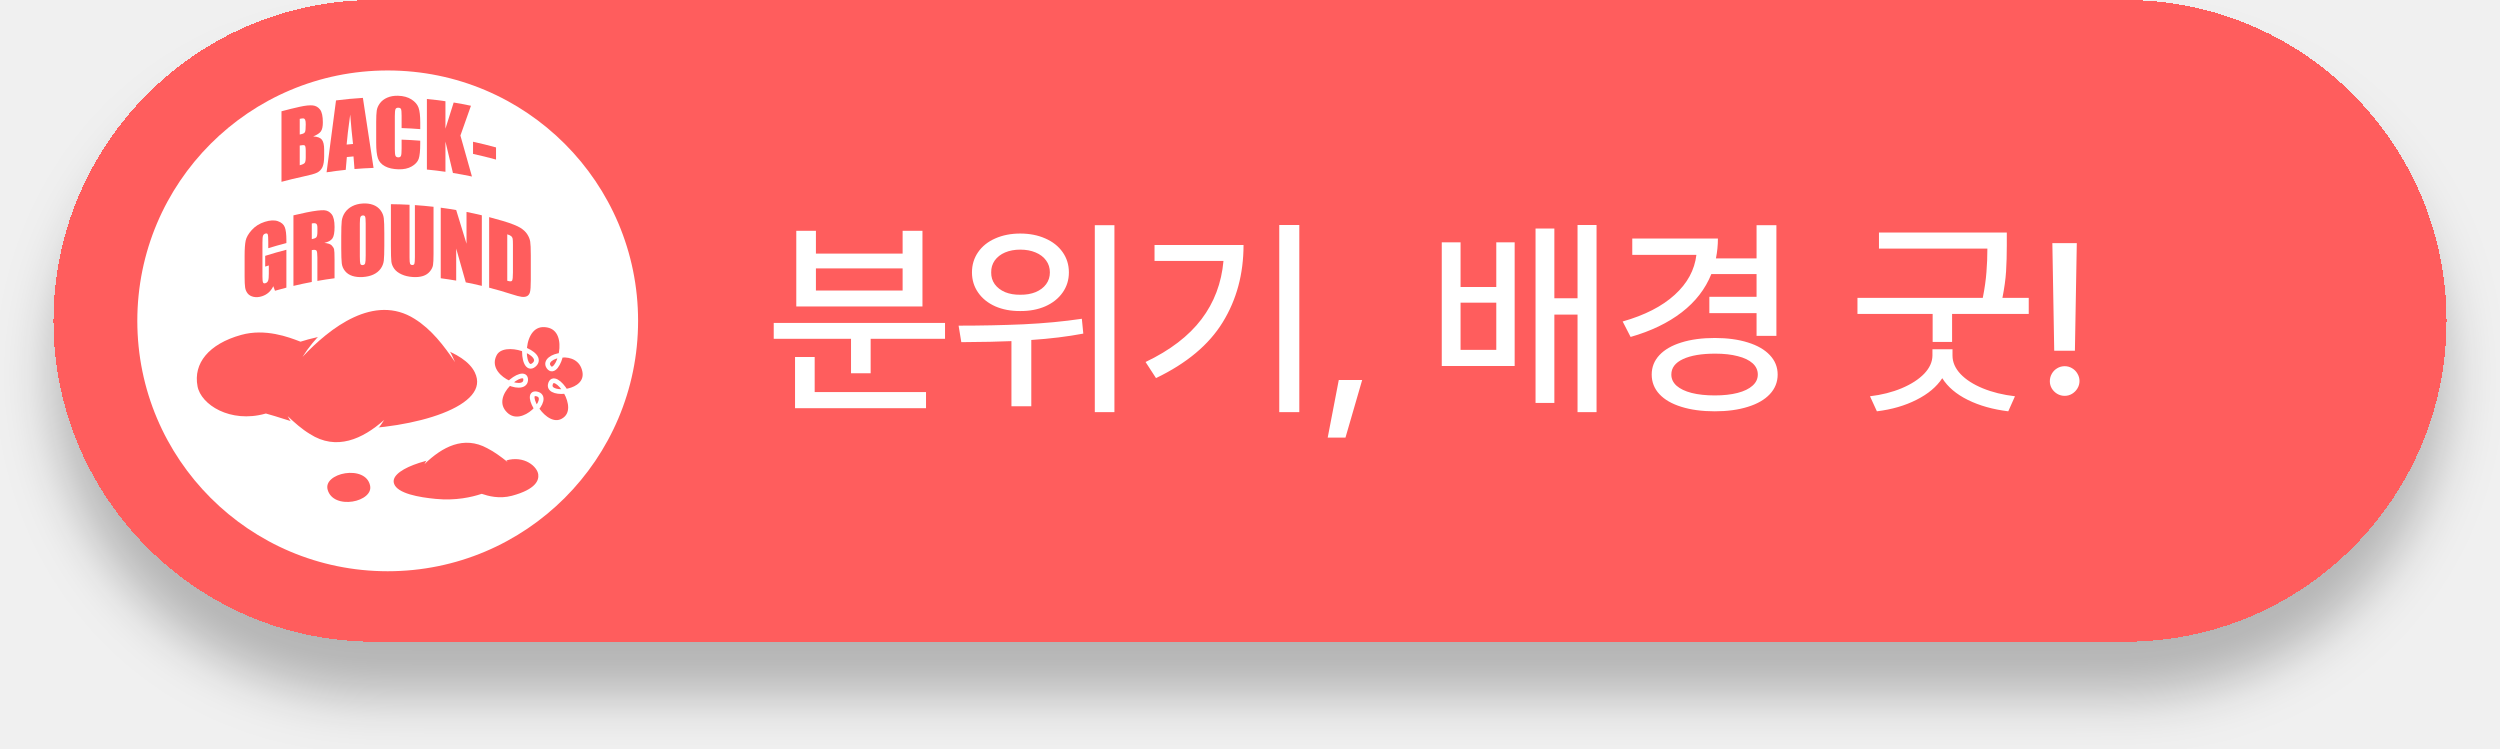
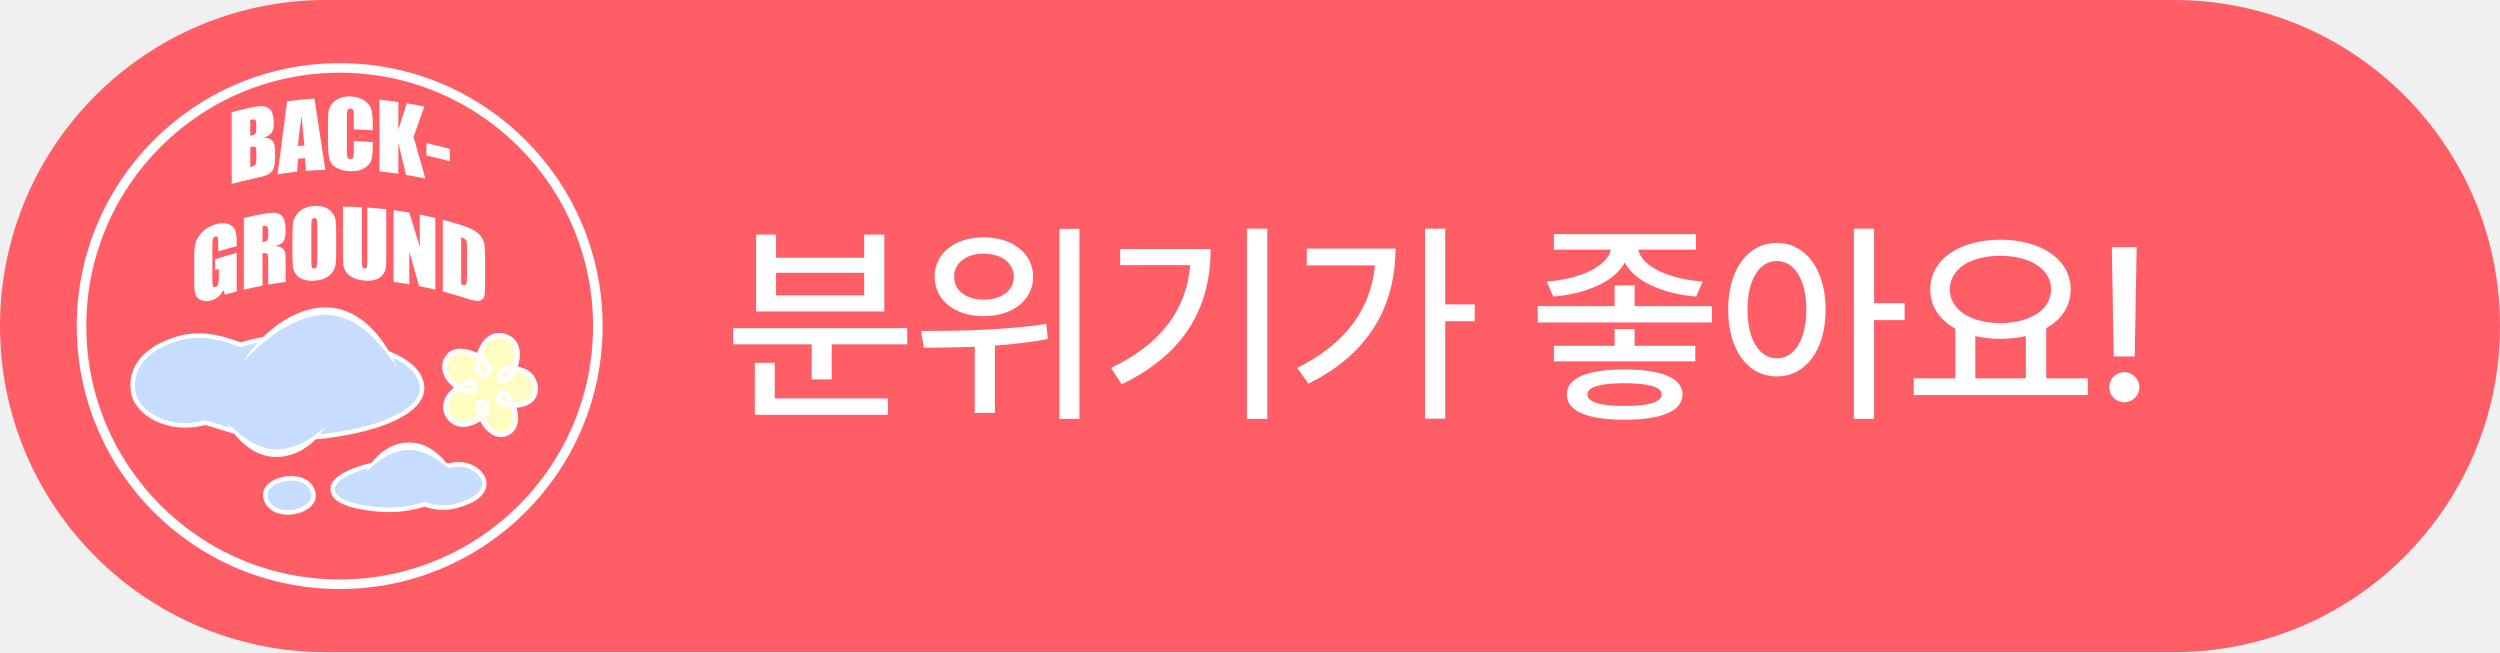
- <svg xmlns="http://www.w3.org/2000/svg" width="187" height="56" viewBox="0 0 187 56" fill="none">
-   <g filter="url(#filter0_d_1640_10074)">
-     <rect x="4" width="179" height="48" rx="24" fill="#FF5D5D" shape-rendering="crispEdges" />
-     <path d="M29 43C39.493 43 48 34.493 48 24C48 13.507 39.493 5 29 5C18.507 5 10 13.507 10 24C10 34.493 18.507 43 29 43Z" fill="white" stroke="#FF5D5D" stroke-width="0.542" stroke-miterlimit="10" />
-     <path d="M21.056 8.324C21.508 8.201 21.962 8.089 22.417 7.988C22.848 7.892 23.177 7.862 23.4 7.886C23.624 7.912 23.804 8.016 23.942 8.198C24.08 8.38 24.149 8.7 24.149 9.156C24.149 9.464 24.1 9.687 24.003 9.825C23.907 9.963 23.714 10.088 23.428 10.206C23.746 10.219 23.963 10.302 24.077 10.449C24.19 10.597 24.247 10.843 24.247 11.187V11.676C24.247 12.034 24.206 12.304 24.124 12.489C24.041 12.673 23.911 12.812 23.732 12.907C23.553 13.002 23.186 13.098 22.634 13.216C22.105 13.33 21.579 13.458 21.055 13.6V8.322L21.056 8.324ZM22.42 8.889V10.063C22.479 10.047 22.525 10.036 22.557 10.029C22.692 10.001 22.777 9.949 22.814 9.875C22.851 9.801 22.869 9.608 22.869 9.294C22.869 9.129 22.854 9.017 22.824 8.957C22.794 8.897 22.754 8.863 22.705 8.857C22.656 8.85 22.561 8.86 22.42 8.889ZM22.42 10.884V12.361C22.613 12.312 22.736 12.255 22.789 12.189C22.843 12.124 22.869 11.985 22.869 11.772V11.28C22.869 11.054 22.845 10.922 22.798 10.884C22.75 10.846 22.624 10.845 22.42 10.884V10.884Z" fill="#FF5D5D" />
-     <path d="M27.144 7.32C27.41 9.062 27.676 10.809 27.941 12.559C27.465 12.576 26.99 12.604 26.516 12.643C26.492 12.329 26.466 12.014 26.442 11.7C26.276 11.715 26.11 11.73 25.944 11.747C25.917 12.066 25.889 12.385 25.861 12.704C25.383 12.754 24.904 12.815 24.428 12.888C24.663 11.093 24.898 9.3 25.134 7.511C25.802 7.425 26.473 7.362 27.144 7.321V7.32ZM26.406 10.768C26.336 10.176 26.265 9.444 26.195 8.57C26.053 9.594 25.964 10.342 25.928 10.814C26.087 10.797 26.247 10.782 26.406 10.769V10.768Z" fill="#FF5D5D" />
-     <path d="M31.433 9.659C30.97 9.621 30.505 9.595 30.04 9.579V8.662C30.04 8.395 30.025 8.228 29.996 8.161C29.966 8.095 29.9 8.059 29.799 8.057C29.684 8.054 29.611 8.092 29.58 8.173C29.549 8.253 29.533 8.426 29.533 8.693V11.145C29.533 11.401 29.549 11.569 29.58 11.648C29.611 11.727 29.68 11.767 29.789 11.77C29.892 11.773 29.96 11.736 29.992 11.659C30.025 11.581 30.04 11.398 30.04 11.108V10.445C30.505 10.46 30.97 10.487 31.433 10.525C31.433 10.594 31.433 10.662 31.433 10.731C31.433 11.277 31.395 11.661 31.317 11.884C31.239 12.106 31.065 12.293 30.797 12.449C30.529 12.605 30.198 12.675 29.806 12.664C29.397 12.652 29.06 12.579 28.795 12.435C28.53 12.292 28.355 12.095 28.268 11.839C28.182 11.583 28.139 11.198 28.139 10.681V9.138C28.139 8.758 28.152 8.473 28.179 8.282C28.205 8.091 28.284 7.906 28.416 7.726C28.547 7.548 28.73 7.406 28.962 7.305C29.195 7.203 29.463 7.156 29.765 7.162C30.176 7.172 30.515 7.268 30.782 7.439C31.05 7.612 31.224 7.82 31.309 8.059C31.392 8.298 31.435 8.666 31.435 9.157C31.435 9.324 31.435 9.491 31.435 9.659H31.433Z" fill="#FF5D5D" />
-     <path d="M35.228 7.91C34.965 8.649 34.702 9.393 34.439 10.138C34.727 11.156 35.015 12.178 35.302 13.204C34.829 13.104 34.355 13.014 33.879 12.937C33.692 12.152 33.506 11.369 33.319 10.588V12.85C32.858 12.783 32.396 12.727 31.932 12.683C31.932 10.924 31.932 9.164 31.932 7.405C32.395 7.451 32.858 7.506 33.319 7.572V9.623C33.525 8.969 33.73 8.318 33.935 7.668C34.366 7.739 34.797 7.82 35.227 7.91H35.228Z" fill="#FF5D5D" />
-     <path d="M37.103 11.027C37.103 11.33 37.103 11.634 37.103 11.936C36.532 11.778 35.959 11.637 35.383 11.512V10.603C35.959 10.728 36.533 10.869 37.103 11.027Z" fill="#FF5D5D" />
-     <path d="M21.421 18.181C20.967 18.298 20.516 18.427 20.066 18.565V18.086C20.066 17.784 20.053 17.598 20.027 17.53C20.002 17.462 19.94 17.444 19.845 17.474C19.761 17.5 19.706 17.55 19.675 17.626C19.645 17.701 19.631 17.873 19.631 18.142V20.675C19.631 20.912 19.645 21.063 19.675 21.128C19.706 21.194 19.765 21.211 19.855 21.183C19.953 21.152 20.019 21.09 20.055 20.993C20.091 20.898 20.107 20.727 20.107 20.481V19.856C20.016 19.884 19.926 19.912 19.836 19.941C19.836 19.674 19.836 19.407 19.836 19.138C20.361 18.971 20.89 18.819 21.421 18.682V21.515C21.137 21.589 20.852 21.666 20.568 21.749C20.527 21.635 20.485 21.521 20.443 21.407C20.351 21.598 20.235 21.754 20.095 21.879C19.955 22.004 19.79 22.096 19.601 22.158C19.375 22.232 19.165 22.247 18.969 22.205C18.773 22.162 18.625 22.077 18.524 21.949C18.423 21.821 18.359 21.672 18.335 21.5C18.309 21.327 18.297 21.06 18.297 20.697V19.129C18.297 18.625 18.324 18.249 18.376 18.001C18.428 17.753 18.579 17.487 18.83 17.208C19.08 16.928 19.405 16.721 19.805 16.593C20.198 16.468 20.528 16.454 20.789 16.546C21.051 16.637 21.222 16.788 21.302 16.994C21.383 17.2 21.421 17.52 21.422 17.952V18.18L21.421 18.181Z" fill="#FF5D5D" />
-     <path d="M21.95 16.107C22.273 16.03 22.596 15.958 22.919 15.891C23.568 15.759 24.01 15.713 24.24 15.725C24.471 15.739 24.66 15.839 24.806 16.023C24.951 16.208 25.025 16.526 25.025 16.977C25.025 17.388 24.974 17.67 24.87 17.826C24.767 17.982 24.564 18.094 24.262 18.17C24.535 18.195 24.719 18.259 24.813 18.358C24.908 18.458 24.966 18.554 24.989 18.645C25.013 18.736 25.024 18.996 25.024 19.422V20.814C24.594 20.871 24.167 20.936 23.74 21.012V19.258C23.74 18.976 23.717 18.804 23.673 18.745C23.628 18.686 23.51 18.673 23.321 18.71V21.09C22.863 21.178 22.405 21.276 21.949 21.385V16.107H21.95ZM23.322 16.715V17.889C23.477 17.858 23.586 17.818 23.648 17.765C23.711 17.712 23.742 17.568 23.742 17.335V17.045C23.742 16.878 23.712 16.773 23.652 16.732C23.592 16.691 23.483 16.684 23.322 16.715Z" fill="#FF5D5D" />
-     <path d="M28.747 18.366C28.747 18.897 28.733 19.272 28.709 19.494C28.683 19.714 28.604 19.916 28.471 20.101C28.337 20.286 28.156 20.43 27.929 20.536C27.701 20.642 27.436 20.703 27.134 20.722C26.847 20.74 26.59 20.713 26.362 20.641C26.134 20.568 25.951 20.448 25.812 20.278C25.673 20.108 25.591 19.916 25.565 19.702C25.539 19.487 25.526 19.108 25.525 18.566C25.525 18.264 25.525 17.963 25.525 17.662C25.525 17.132 25.538 16.755 25.563 16.531C25.589 16.308 25.668 16.097 25.8 15.9C25.934 15.704 26.113 15.546 26.34 15.428C26.567 15.31 26.832 15.239 27.133 15.222C27.42 15.204 27.678 15.238 27.907 15.322C28.135 15.406 28.32 15.54 28.459 15.723C28.598 15.905 28.681 16.105 28.707 16.322C28.733 16.539 28.747 16.92 28.747 17.463V18.366V18.366ZM27.352 16.676C27.352 16.43 27.339 16.274 27.311 16.208C27.284 16.141 27.227 16.11 27.141 16.115C27.068 16.12 27.012 16.151 26.974 16.209C26.935 16.267 26.916 16.431 26.916 16.703V19.168C26.916 19.474 26.929 19.662 26.954 19.732C26.98 19.802 27.039 19.834 27.131 19.827C27.226 19.822 27.287 19.777 27.314 19.693C27.34 19.608 27.354 19.411 27.354 19.101V16.675L27.352 16.676Z" fill="#FF5D5D" />
-     <path d="M32.428 15.469V18.997C32.428 19.396 32.415 19.675 32.388 19.834C32.361 19.994 32.284 20.15 32.153 20.307C32.023 20.464 31.853 20.577 31.639 20.646C31.427 20.715 31.176 20.739 30.887 20.721C30.568 20.701 30.284 20.637 30.039 20.523C29.794 20.411 29.611 20.271 29.489 20.102C29.368 19.932 29.296 19.755 29.274 19.569C29.251 19.383 29.24 18.992 29.24 18.397C29.24 17.355 29.24 16.315 29.24 15.273C29.705 15.277 30.171 15.291 30.634 15.317C30.634 16.636 30.634 17.955 30.634 19.275C30.634 19.505 30.647 19.653 30.672 19.719C30.698 19.784 30.749 19.819 30.826 19.823C30.914 19.829 30.971 19.797 30.996 19.728C31.022 19.659 31.034 19.493 31.034 19.23V15.341C31.498 15.372 31.962 15.415 32.425 15.467L32.428 15.469Z" fill="#FF5D5D" />
-     <path d="M36.041 16.105V21.383C35.642 21.287 35.241 21.2 34.84 21.121C34.601 20.274 34.362 19.431 34.123 18.59V20.989C33.738 20.923 33.353 20.864 32.967 20.813V15.535C33.353 15.586 33.739 15.644 34.123 15.711C34.381 16.548 34.638 17.387 34.895 18.23V15.853C35.278 15.929 35.661 16.012 36.041 16.104V16.105Z" fill="#FF5D5D" />
-     <path d="M36.588 16.241C36.927 16.329 37.266 16.422 37.603 16.523C38.256 16.716 38.692 16.898 38.92 17.037C39.147 17.177 39.32 17.339 39.438 17.522C39.556 17.704 39.629 17.887 39.659 18.068C39.688 18.25 39.704 18.591 39.704 19.091V20.939C39.704 21.413 39.682 21.721 39.639 21.865C39.596 22.008 39.521 22.105 39.413 22.156C39.305 22.208 39.173 22.222 39.014 22.202C38.856 22.182 38.615 22.117 38.295 22.014C37.73 21.831 37.161 21.667 36.588 21.519V16.241V16.241ZM37.943 17.529C37.943 18.686 37.943 19.843 37.943 21C38.138 21.06 38.257 21.059 38.301 20.995C38.346 20.93 38.368 20.721 38.368 20.369V18.319C38.368 18.079 38.361 17.924 38.346 17.851C38.33 17.779 38.297 17.719 38.244 17.67C38.19 17.621 38.09 17.573 37.943 17.527V17.529Z" fill="#FF5D5D" />
-     <path d="M32.575 37.485C34.107 37.635 35.322 37.346 36.032 37.115C36.437 37.248 37.323 37.518 38.34 37.245C40.179 36.752 40.493 36.017 40.429 35.471C40.347 34.77 39.264 33.855 37.801 34.283C36.938 34.098 36.259 33.784 34.717 33.862C32.156 33.991 28.818 34.943 29.33 36.269C29.648 37.094 31.343 37.364 32.576 37.485H32.575Z" fill="#FF5D5D" stroke="white" stroke-width="0.336" stroke-miterlimit="10" />
-     <path d="M31.752 34.713C31.752 34.713 34.5 30.594 37.96 34.551Z" fill="#FF5D5D" />
-     <path d="M31.752 34.713C32.652 32.846 34.86 31.85 36.677 33.154C37.212 33.527 37.639 34.011 37.96 34.551C37.466 34.163 36.977 33.795 36.451 33.529C34.686 32.565 33.081 33.43 31.752 34.713V34.713Z" fill="white" />
-     <path d="M29.047 24.938C26.047 24.48 23.786 24.967 22.483 25.38C21.663 25.065 19.863 24.369 17.992 24.89C15.518 25.579 14.26 27.091 14.611 28.931C14.893 30.415 17.191 31.856 19.889 31.105C21.609 31.572 23.012 32.291 25.965 32.274C30.869 32.247 37.036 30.584 35.664 27.776C34.809 26.028 31.462 25.306 29.048 24.939L29.047 24.938Z" fill="#FF5D5D" stroke="white" stroke-width="0.336" stroke-miterlimit="10" />
-     <path d="M22.627 26.695C22.627 26.695 29.071 17.899 34.039 27.09Z" fill="#FF5D5D" />
-     <path d="M22.627 26.696C24.387 23.909 28.085 21.231 31.284 23.442C32.563 24.332 33.447 25.702 34.039 27.091C33.191 25.842 32.283 24.645 31.017 23.853C27.999 21.942 24.689 24.503 22.627 26.696V26.696Z" fill="white" />
-     <path d="M28.739 31.407C28.739 31.407 25.242 35.981 21.521 31.132Z" fill="#FF5D5D" />
-     <path d="M28.739 31.407C27.51 33.464 24.936 34.438 22.927 32.82C22.335 32.356 21.867 31.771 21.521 31.132C22.051 31.63 22.584 32.104 23.176 32.46C25.157 33.738 27.125 32.846 28.739 31.407V31.407Z" fill="white" />
-     <path d="M27.847 36.286C27.463 34.468 23.93 35.172 24.346 36.674C24.832 38.426 28.154 37.738 27.847 36.286Z" fill="#FF5D5D" stroke="white" stroke-width="0.336" stroke-miterlimit="10" />
-     <path d="M40.954 24.318C42.928 24.688 41.697 28.39 41.041 27.448C40.45 26.6 43.344 25.847 43.734 27.756C44.078 29.439 40.994 29.671 41.16 28.782C41.397 27.519 43.725 30.572 42.107 31.473C40.717 32.246 39.111 29.27 40.127 29.461C41.351 29.691 39.118 32.253 37.814 30.986C36.298 29.514 39.398 27.295 39.319 28.437C39.245 29.494 36.096 28.218 36.992 26.491C37.661 25.199 40.929 26.455 39.941 27.291C38.954 28.128 38.74 23.903 40.954 24.318Z" fill="#FF5D5D" stroke="white" stroke-width="0.353" stroke-miterlimit="10" />
-     <path d="M70.688 25.344H65.125V27.922H63.656V25.344H57.875V24.156H70.688V25.344ZM59.469 26.703H60.938V29.328H69.266V30.531H59.469V26.703ZM59.562 17.266H61.031V18.969H67.516V17.266H69V22.922H59.562V17.266ZM67.516 21.734V20.078H61.031V21.734H67.516ZM76.312 17.469C77.01 17.469 77.635 17.591 78.188 17.836C78.74 18.076 79.172 18.417 79.484 18.859C79.797 19.302 79.953 19.807 79.953 20.375C79.953 20.938 79.797 21.44 79.484 21.883C79.172 22.326 78.74 22.669 78.188 22.914C77.635 23.154 77.01 23.271 76.312 23.266C75.62 23.271 74.997 23.154 74.445 22.914C73.898 22.669 73.471 22.326 73.164 21.883C72.857 21.44 72.703 20.938 72.703 20.375C72.703 19.807 72.857 19.302 73.164 18.859C73.471 18.417 73.898 18.076 74.445 17.836C74.997 17.591 75.62 17.469 76.312 17.469ZM71.703 24.359C73.385 24.359 75 24.326 76.547 24.258C78.099 24.185 79.557 24.047 80.922 23.844L81.031 24.953C79.849 25.177 78.552 25.336 77.141 25.43V30.391H75.656V25.516C74.771 25.557 73.521 25.583 71.906 25.594L71.703 24.359ZM74.141 20.375C74.135 20.708 74.224 21.003 74.406 21.258C74.594 21.513 74.852 21.711 75.18 21.852C75.513 21.987 75.891 22.052 76.312 22.047C76.745 22.052 77.128 21.987 77.461 21.852C77.799 21.711 78.062 21.513 78.25 21.258C78.438 21.003 78.531 20.708 78.531 20.375C78.531 20.037 78.438 19.74 78.25 19.484C78.062 19.224 77.799 19.023 77.461 18.883C77.128 18.742 76.745 18.672 76.312 18.672C75.891 18.672 75.513 18.742 75.18 18.883C74.852 19.023 74.594 19.224 74.406 19.484C74.224 19.745 74.135 20.042 74.141 20.375ZM81.891 16.844H83.359V30.828H81.891V16.844ZM97.188 30.828H95.688V16.828H97.188V30.828ZM85.688 27.078C87.521 26.203 88.914 25.138 89.867 23.883C90.82 22.628 91.37 21.172 91.516 19.516H86.359V18.328H93.016C93.016 20.495 92.497 22.419 91.461 24.102C90.43 25.784 88.766 27.177 86.469 28.281L85.688 27.078ZM100.641 32.734H99.312L100.141 28.422H101.891L100.641 32.734ZM109.25 21.469H111.922V18.125H113.297V27.375H107.844V18.125H109.25V21.469ZM111.922 26.172V22.641H109.25V26.172H111.922ZM114.859 17.094H116.266V22.312H118V16.828H119.422V30.828H118V23.531H116.266V30.141H114.859V17.094ZM132.875 25.125H131.391V23.422H127.859V22.203H131.391V20.5H128.008C127.56 21.615 126.823 22.568 125.797 23.359C124.771 24.151 123.495 24.766 121.969 25.203L121.375 24.047C123.026 23.578 124.323 22.914 125.266 22.055C126.214 21.195 126.755 20.198 126.891 19.062H122.094V17.844H128.5C128.5 18.338 128.451 18.833 128.352 19.328H131.391V16.844H132.875V25.125ZM123.547 28.016C123.547 27.458 123.74 26.974 124.125 26.562C124.51 26.151 125.057 25.836 125.766 25.617C126.479 25.393 127.312 25.281 128.266 25.281C129.208 25.281 130.034 25.393 130.742 25.617C131.451 25.836 131.997 26.151 132.383 26.562C132.773 26.974 132.969 27.458 132.969 28.016C132.969 28.578 132.773 29.068 132.383 29.484C131.997 29.896 131.451 30.211 130.742 30.43C130.034 30.654 129.208 30.766 128.266 30.766C127.312 30.766 126.479 30.654 125.766 30.43C125.057 30.211 124.51 29.896 124.125 29.484C123.74 29.068 123.547 28.578 123.547 28.016ZM125.016 28.016C125.016 28.338 125.146 28.617 125.406 28.852C125.672 29.086 126.047 29.266 126.531 29.391C127.021 29.516 127.599 29.578 128.266 29.578C128.917 29.578 129.484 29.516 129.969 29.391C130.453 29.266 130.826 29.086 131.086 28.852C131.352 28.617 131.484 28.338 131.484 28.016C131.484 27.688 131.354 27.406 131.094 27.172C130.833 26.938 130.464 26.76 129.984 26.641C129.51 26.516 128.951 26.453 128.305 26.453C127.279 26.453 126.474 26.588 125.891 26.859C125.307 27.13 125.016 27.516 125.016 28.016ZM150.109 18.344C150.109 19.047 150.091 19.695 150.055 20.289C150.018 20.878 149.927 21.542 149.781 22.281H151.75V23.484H146.016V25.578H144.562V23.484H138.938V22.281H148.312C148.453 21.568 148.544 20.924 148.586 20.352C148.633 19.779 148.656 19.193 148.656 18.594H140.547V17.391H150.109V18.344ZM139.875 29.641C140.75 29.537 141.542 29.336 142.25 29.039C142.964 28.737 143.523 28.375 143.93 27.953C144.336 27.526 144.542 27.073 144.547 26.594V26.125H146.047V26.594C146.047 27.088 146.247 27.549 146.648 27.977C147.049 28.398 147.604 28.755 148.312 29.047C149.021 29.338 149.823 29.537 150.719 29.641L150.219 30.766C149.068 30.625 148.06 30.341 147.195 29.914C146.331 29.487 145.693 28.945 145.281 28.289C144.859 28.935 144.216 29.474 143.352 29.906C142.492 30.344 141.505 30.63 140.391 30.766L139.875 29.641ZM155.203 26.234H153.656L153.516 18.188H155.344L155.203 26.234ZM153.328 28.516C153.328 28.312 153.378 28.125 153.477 27.953C153.576 27.781 153.708 27.646 153.875 27.547C154.047 27.443 154.234 27.391 154.438 27.391C154.635 27.391 154.818 27.44 154.984 27.539C155.156 27.638 155.292 27.773 155.391 27.945C155.495 28.117 155.547 28.302 155.547 28.5C155.547 28.698 155.495 28.883 155.391 29.055C155.292 29.221 155.156 29.357 154.984 29.461C154.818 29.56 154.635 29.609 154.438 29.609C154.24 29.609 154.055 29.56 153.883 29.461C153.716 29.362 153.581 29.229 153.477 29.062C153.378 28.896 153.328 28.713 153.328 28.516Z" fill="white" />
-   </g>
-   <defs>
-     <filter id="filter0_d_1640_10074" x="0" y="0" width="187" height="56" filterUnits="userSpaceOnUse" color-interpolation-filters="sRGB">
-       <feFlood flood-opacity="0" result="BackgroundImageFix" />
-       <feColorMatrix in="SourceAlpha" type="matrix" values="0 0 0 0 0 0 0 0 0 0 0 0 0 0 0 0 0 0 127 0" result="hardAlpha" />
-       <feOffset dy="4" />
-       <feGaussianBlur stdDeviation="2" />
-       <feComposite in2="hardAlpha" operator="out" />
-       <feColorMatrix type="matrix" values="0 0 0 0 0 0 0 0 0 0 0 0 0 0 0 0 0 0 0.25 0" />
-       <feBlend mode="normal" in2="BackgroundImageFix" result="effect1_dropShadow_1640_10074" />
-       <feBlend mode="normal" in="SourceGraphic" in2="effect1_dropShadow_1640_10074" result="shape" />
-     </filter>
-   </defs>
+ <svg xmlns="http://www.w3.org/2000/svg" width="184" height="48" viewBox="0 0 184 48" fill="none">
+   <rect width="184" height="48" rx="24" fill="#FF5E67" />
+   <path d="M25 43C35.493 43 44 34.493 44 24C44 13.507 35.493 5 25 5C14.507 5 6 13.507 6 24C6 34.493 14.507 43 25 43Z" fill="#FF5E67" stroke="white" stroke-width="0.704" stroke-miterlimit="10" />
+   <path d="M17.054 8.259C17.506 8.137 17.96 8.024 18.415 7.923C18.846 7.827 19.175 7.797 19.398 7.822C19.622 7.847 19.802 7.952 19.94 8.133C20.078 8.316 20.147 8.635 20.147 9.091C20.147 9.4 20.098 9.622 20.002 9.76C19.905 9.898 19.712 10.024 19.426 10.142C19.744 10.154 19.961 10.238 20.075 10.384C20.188 10.533 20.245 10.778 20.245 11.122V11.612C20.245 11.969 20.204 12.239 20.122 12.424C20.039 12.609 19.909 12.748 19.73 12.842C19.551 12.937 19.184 13.034 18.632 13.152C18.103 13.265 17.577 13.393 17.053 13.536V8.258L17.054 8.259ZM18.418 8.824V9.998C18.477 9.983 18.523 9.972 18.555 9.965C18.69 9.936 18.775 9.885 18.812 9.81C18.849 9.737 18.868 9.543 18.868 9.229C18.868 9.065 18.852 8.952 18.822 8.892C18.792 8.832 18.752 8.799 18.703 8.792C18.654 8.785 18.559 8.795 18.418 8.824ZM18.418 10.82V12.296C18.611 12.247 18.734 12.191 18.788 12.125C18.841 12.059 18.868 11.92 18.868 11.707V11.216C18.868 10.99 18.843 10.857 18.796 10.82C18.748 10.782 18.622 10.781 18.418 10.82Z" fill="white" />
+   <path d="M23.144 7.255C23.41 8.997 23.676 10.744 23.941 12.495C23.465 12.511 22.99 12.539 22.516 12.578C22.492 12.264 22.466 11.949 22.442 11.636C22.276 11.65 22.11 11.665 21.944 11.682C21.917 12.002 21.889 12.32 21.861 12.639C21.383 12.689 20.904 12.751 20.428 12.823C20.663 11.028 20.898 9.235 21.134 7.446C21.802 7.36 22.473 7.297 23.144 7.256V7.255ZM22.406 10.703C22.336 10.111 22.265 9.379 22.195 8.505C22.053 9.529 21.964 10.277 21.928 10.749C22.087 10.732 22.247 10.717 22.406 10.704V10.703Z" fill="white" />
+   <path d="M27.433 9.595C26.97 9.557 26.506 9.53 26.04 9.515V8.598C26.04 8.331 26.025 8.164 25.996 8.097C25.966 8.03 25.9 7.995 25.799 7.992C25.684 7.989 25.611 8.028 25.58 8.108C25.549 8.188 25.533 8.362 25.533 8.629V11.08C25.533 11.336 25.549 11.504 25.58 11.583C25.611 11.662 25.68 11.702 25.789 11.706C25.892 11.709 25.96 11.671 25.992 11.594C26.025 11.517 26.04 11.334 26.04 11.044V10.38C26.506 10.396 26.97 10.423 27.433 10.46C27.433 10.53 27.433 10.597 27.433 10.666C27.433 11.213 27.395 11.597 27.317 11.819C27.239 12.042 27.065 12.229 26.797 12.384C26.529 12.54 26.198 12.61 25.806 12.599C25.397 12.588 25.06 12.515 24.795 12.371C24.53 12.227 24.355 12.03 24.268 11.775C24.182 11.519 24.139 11.134 24.139 10.616V9.074C24.139 8.693 24.152 8.409 24.179 8.217C24.205 8.027 24.284 7.841 24.416 7.662C24.547 7.484 24.73 7.341 24.962 7.24C25.195 7.139 25.463 7.091 25.765 7.098C26.176 7.108 26.515 7.203 26.782 7.375C27.05 7.547 27.224 7.755 27.309 7.995C27.392 8.234 27.435 8.601 27.435 9.093C27.435 9.26 27.435 9.427 27.435 9.595H27.433Z" fill="white" />
+   <path d="M31.228 7.846C30.965 8.584 30.702 9.328 30.439 10.073C30.727 11.091 31.015 12.113 31.302 13.139C30.829 13.039 30.355 12.95 29.879 12.872C29.692 12.087 29.506 11.304 29.319 10.523V12.785C28.857 12.718 28.396 12.663 27.932 12.618C27.932 10.859 27.932 9.1 27.932 7.34C28.395 7.386 28.857 7.442 29.319 7.507V9.558C29.525 8.904 29.73 8.253 29.935 7.603C30.366 7.674 30.797 7.755 31.227 7.846H31.228Z" fill="white" />
+   <path d="M33.103 10.963C33.103 11.265 33.103 11.569 33.103 11.872C32.532 11.714 31.959 11.572 31.383 11.448V10.539C31.959 10.663 32.533 10.805 33.103 10.963Z" fill="white" />
+   <path d="M17.419 18.117C16.965 18.234 16.514 18.363 16.064 18.501V18.022C16.064 17.72 16.051 17.534 16.025 17.466C16 17.399 15.938 17.38 15.843 17.41C15.759 17.436 15.704 17.486 15.674 17.562C15.644 17.637 15.629 17.809 15.629 18.078V20.611C15.629 20.848 15.644 20.999 15.674 21.064C15.704 21.13 15.763 21.147 15.853 21.12C15.951 21.088 16.017 21.026 16.053 20.929C16.089 20.834 16.105 20.663 16.105 20.417V19.792C16.014 19.82 15.924 19.848 15.834 19.877C15.834 19.61 15.834 19.343 15.834 19.074C16.359 18.907 16.888 18.755 17.419 18.618V21.451C17.135 21.525 16.85 21.602 16.566 21.685C16.525 21.571 16.483 21.457 16.441 21.343C16.349 21.534 16.233 21.69 16.093 21.815C15.953 21.94 15.788 22.032 15.599 22.094C15.373 22.168 15.163 22.183 14.967 22.141C14.771 22.098 14.623 22.013 14.522 21.885C14.421 21.757 14.357 21.608 14.333 21.436C14.307 21.263 14.295 20.996 14.295 20.633V19.066C14.295 18.561 14.322 18.185 14.374 17.937C14.426 17.689 14.578 17.423 14.828 17.144C15.078 16.864 15.403 16.657 15.803 16.529C16.197 16.404 16.526 16.39 16.788 16.482C17.049 16.573 17.22 16.724 17.3 16.93C17.381 17.136 17.419 17.456 17.421 17.888V18.116L17.419 18.117Z" fill="white" />
+   <path d="M17.948 16.042C18.271 15.966 18.594 15.893 18.918 15.826C19.566 15.694 20.008 15.648 20.238 15.661C20.469 15.674 20.658 15.774 20.804 15.959C20.949 16.143 21.023 16.462 21.023 16.912C21.023 17.323 20.972 17.606 20.868 17.761C20.765 17.917 20.562 18.03 20.259 18.105C20.533 18.13 20.717 18.194 20.811 18.293C20.906 18.393 20.964 18.489 20.987 18.58C21.011 18.672 21.022 18.931 21.022 19.357V20.749C20.592 20.806 20.165 20.872 19.738 20.947V19.194C19.738 18.911 19.715 18.739 19.671 18.681C19.626 18.622 19.508 18.608 19.319 18.645V21.025C18.861 21.113 18.404 21.211 17.947 21.32V16.042H17.948ZM19.32 16.65V17.824C19.475 17.794 19.584 17.754 19.646 17.7C19.709 17.647 19.74 17.503 19.74 17.271V16.98C19.74 16.813 19.71 16.709 19.65 16.668C19.59 16.627 19.481 16.62 19.32 16.65Z" fill="white" />
+   <path d="M24.743 18.302C24.743 18.833 24.73 19.208 24.705 19.429C24.679 19.65 24.6 19.852 24.467 20.037C24.333 20.222 24.152 20.366 23.925 20.472C23.697 20.578 23.432 20.639 23.131 20.658C22.843 20.676 22.586 20.649 22.358 20.577C22.13 20.504 21.947 20.384 21.809 20.214C21.669 20.044 21.587 19.852 21.561 19.637C21.535 19.423 21.523 19.044 21.521 18.501C21.521 18.2 21.521 17.899 21.521 17.598C21.521 17.068 21.534 16.691 21.559 16.467C21.585 16.244 21.664 16.033 21.796 15.836C21.93 15.639 22.109 15.481 22.336 15.364C22.563 15.245 22.828 15.175 23.129 15.158C23.416 15.14 23.675 15.174 23.903 15.258C24.131 15.342 24.316 15.476 24.455 15.658C24.594 15.841 24.677 16.041 24.703 16.258C24.73 16.475 24.743 16.856 24.743 17.399V18.302ZM23.349 16.612C23.349 16.366 23.335 16.21 23.307 16.143C23.28 16.077 23.223 16.046 23.137 16.051C23.064 16.056 23.008 16.087 22.97 16.145C22.931 16.203 22.912 16.367 22.912 16.639V19.103C22.912 19.409 22.925 19.598 22.95 19.668C22.976 19.738 23.035 19.77 23.127 19.763C23.222 19.758 23.283 19.713 23.31 19.629C23.336 19.544 23.35 19.347 23.35 19.037V16.611L23.349 16.612Z" fill="white" />
+   <path d="M28.428 15.404V18.932C28.428 19.331 28.415 19.61 28.388 19.77C28.361 19.929 28.284 20.086 28.153 20.242C28.023 20.399 27.853 20.512 27.639 20.581C27.427 20.65 27.176 20.674 26.887 20.657C26.568 20.636 26.284 20.572 26.039 20.458C25.794 20.346 25.611 20.206 25.489 20.037C25.368 19.867 25.296 19.691 25.274 19.504C25.251 19.318 25.24 18.927 25.24 18.332C25.24 17.29 25.24 16.25 25.24 15.209C25.705 15.212 26.171 15.226 26.634 15.252C26.634 16.572 26.634 17.89 26.634 19.21C26.634 19.44 26.647 19.588 26.672 19.654C26.698 19.72 26.749 19.754 26.826 19.759C26.914 19.764 26.971 19.732 26.996 19.663C27.022 19.594 27.034 19.428 27.034 19.165V15.276C27.498 15.307 27.962 15.35 28.425 15.402L28.428 15.404Z" fill="white" />
+   <path d="M32.041 16.04V21.318C31.642 21.222 31.241 21.135 30.84 21.056C30.601 20.209 30.362 19.366 30.123 18.525V20.924C29.738 20.858 29.353 20.799 28.967 20.748V15.47C29.353 15.521 29.739 15.579 30.123 15.646C30.381 16.483 30.638 17.322 30.895 18.165V15.789C31.278 15.864 31.661 15.948 32.041 16.039V16.04Z" fill="white" />
+   <path d="M32.588 16.177C32.927 16.265 33.266 16.358 33.603 16.458C34.256 16.652 34.692 16.833 34.92 16.972C35.147 17.113 35.32 17.275 35.438 17.457C35.556 17.64 35.629 17.823 35.659 18.004C35.688 18.185 35.704 18.527 35.704 19.026V20.875C35.704 21.349 35.682 21.657 35.639 21.8C35.596 21.944 35.521 22.041 35.413 22.092C35.305 22.143 35.173 22.158 35.014 22.138C34.856 22.118 34.615 22.053 34.295 21.95C33.73 21.767 33.161 21.602 32.588 21.454V16.177ZM33.943 17.464C33.943 18.621 33.943 19.779 33.943 20.936C34.138 20.996 34.257 20.995 34.301 20.93C34.346 20.866 34.368 20.657 34.368 20.305V18.254C34.368 18.015 34.361 17.859 34.346 17.787C34.33 17.715 34.297 17.654 34.244 17.605C34.19 17.557 34.09 17.509 33.943 17.463V17.464Z" fill="white" />
+   <path d="M27.782 37.484C29.314 37.635 30.529 37.345 31.239 37.115C31.644 37.247 32.53 37.518 33.547 37.245C35.386 36.751 35.7 36.017 35.636 35.47C35.554 34.769 34.471 33.855 33.008 34.283C32.145 34.097 31.466 33.783 29.924 33.861C27.363 33.99 24.025 34.943 24.537 36.268C24.855 37.094 26.55 37.363 27.783 37.484H27.782Z" fill="#C6DDFF" stroke="white" stroke-width="0.334" stroke-miterlimit="10" />
+   <path d="M26.961 34.712C26.961 34.712 29.709 30.594 33.169 34.551L26.961 34.712Z" fill="#C6DDFF" />
+   <path d="M26.961 34.713C27.861 32.846 30.069 31.85 31.886 33.154C32.421 33.526 32.848 34.011 33.169 34.551C32.675 34.163 32.186 33.795 31.66 33.529C29.895 32.565 28.29 33.43 26.961 34.713Z" fill="white" />
+   <path d="M24.256 24.937C21.256 24.479 18.995 24.966 17.692 25.378C16.872 25.064 15.072 24.368 13.201 24.889C10.726 25.578 9.469 27.09 9.82 28.93C10.102 30.413 12.4 31.855 15.098 31.103C16.818 31.571 18.221 32.29 21.174 32.273C26.078 32.246 32.245 30.583 30.872 27.775C30.018 26.027 26.671 25.305 24.257 24.938L24.256 24.937Z" fill="#C6DDFF" stroke="white" stroke-width="0.334" stroke-miterlimit="10" />
+   <path d="M17.83 26.695C17.83 26.695 24.274 17.899 29.242 27.09L17.83 26.695Z" fill="#C6DDFF" />
+   <path d="M17.83 26.695C19.59 23.907 23.288 21.23 26.487 23.441C27.766 24.331 28.65 25.701 29.242 27.09C28.394 25.841 27.486 24.644 26.22 23.852C23.202 21.941 19.892 24.502 17.83 26.695Z" fill="white" />
+   <path d="M23.948 31.407C23.948 31.407 20.451 35.981 16.73 31.132L23.948 31.407Z" fill="#C6DDFF" />
+   <path d="M23.948 31.407C22.719 33.464 20.145 34.438 18.136 32.82C17.544 32.356 17.076 31.772 16.73 31.132C17.26 31.631 17.793 32.105 18.385 32.461C20.366 33.738 22.334 32.847 23.948 31.407Z" fill="white" />
+   <path d="M23.058 36.286C22.674 34.468 19.141 35.172 19.557 36.674C20.043 38.425 23.365 37.738 23.058 36.286Z" fill="#C6DDFF" stroke="white" stroke-width="0.334" stroke-miterlimit="10" />
+   <path d="M37.236 24.799C39.103 25.489 37.298 28.862 36.811 27.841C36.373 26.922 39.32 26.678 39.39 28.591C39.452 30.277 36.403 29.984 36.71 29.152C37.147 27.97 38.922 31.314 37.196 31.913C35.713 32.428 34.629 29.279 35.59 29.635C36.747 30.063 34.151 32.166 33.083 30.721C31.843 29.043 35.232 27.417 34.968 28.508C34.725 29.518 31.858 27.754 33.014 26.235C33.878 25.098 36.864 26.861 35.763 27.505C34.61 28.179 35.142 24.026 37.236 24.8V24.799Z" fill="#FFFDC2" stroke="white" stroke-width="0.395" stroke-miterlimit="10" />
+   <path d="M66.773 24.156H53.961V25.344H59.742V27.922H61.211V25.344H66.773V24.156ZM55.555 30.531H65.352V29.328H57.023V26.703H55.555V30.531ZM55.648 22.922H65.086V17.266H63.602V18.969H57.117V17.266H55.648V22.922ZM57.117 21.734V20.078H63.602V21.734H57.117ZM72.398 17.469C70.297 17.461 68.781 18.641 68.789 20.375C68.781 22.094 70.297 23.281 72.398 23.266C74.508 23.281 76.031 22.094 76.039 20.375C76.031 18.641 74.508 17.461 72.398 17.469ZM67.789 24.359L67.992 25.594C69.102 25.586 70.383 25.578 71.742 25.516V30.391H73.227V25.43C74.516 25.344 75.836 25.195 77.117 24.953L77.008 23.844C73.945 24.305 70.375 24.359 67.789 24.359ZM70.227 20.375C70.211 19.352 71.125 18.664 72.398 18.672C73.703 18.664 74.617 19.352 74.617 20.375C74.617 21.391 73.703 22.062 72.398 22.047C71.125 22.062 70.211 21.391 70.227 20.375ZM77.977 30.828H79.445V16.844H77.977V30.828ZM93.273 16.828H91.773V30.828H93.273V16.828ZM81.773 27.078L82.555 28.281C87.359 25.977 89.102 22.43 89.102 18.328H82.445V19.516H87.602C87.312 22.781 85.492 25.305 81.773 27.078ZM106.367 16.828H104.883V30.812H106.367V23.641H108.539V22.406H106.367V16.828ZM95.477 27.078L96.305 28.234C100.914 25.961 102.695 22.344 102.711 18.297H96.18V19.531H101.195C100.891 22.797 98.984 25.328 95.477 27.078ZM120.305 21H118.836V22.531H113.18V23.734H125.992V22.531H120.305V21ZM113.836 20.719L114.32 21.828C116.789 21.617 118.836 20.711 119.586 19.32C120.32 20.719 122.367 21.617 124.836 21.828L125.32 20.719C122.789 20.547 120.82 19.586 120.578 18.375H124.82V17.234H114.367V18.375H118.562C118.32 19.578 116.328 20.547 113.836 20.719ZM114.367 26.594H124.773V25.453H120.305V24.219H118.836V25.453H114.367V26.594ZM115.32 29.031C115.312 30.258 116.836 30.898 119.555 30.891C122.273 30.898 123.828 30.258 123.836 29.031C123.828 27.82 122.273 27.195 119.555 27.188C116.836 27.195 115.312 27.82 115.32 29.031ZM116.836 29.031C116.82 28.469 117.805 28.211 119.555 28.203C121.336 28.211 122.297 28.469 122.305 29.031C122.297 29.594 121.336 29.891 119.555 29.875C117.805 29.891 116.82 29.594 116.836 29.031ZM130.773 17.875C128.68 17.883 127.188 19.789 127.195 22.781C127.188 25.805 128.68 27.711 130.773 27.703C132.867 27.711 134.359 25.805 134.367 22.781C134.359 19.789 132.867 17.883 130.773 17.875ZM128.617 22.781C128.609 20.586 129.5 19.211 130.773 19.203C132.07 19.211 132.945 20.586 132.945 22.781C132.945 25.008 132.07 26.375 130.773 26.375C129.5 26.375 128.609 25.008 128.617 22.781ZM136.445 30.828H137.93V23.562H140.18V22.312H137.93V16.828H136.445V30.828ZM153.664 27.844H150.602V24.156C151.727 23.523 152.398 22.531 152.398 21.297C152.398 19.094 150.234 17.648 147.227 17.641C144.227 17.648 142.062 19.094 142.07 21.297C142.062 22.555 142.766 23.555 143.914 24.188V27.844H140.852V29.078H153.664V27.844ZM143.508 21.297C143.508 19.789 145.031 18.828 147.227 18.828C149.406 18.828 150.953 19.789 150.961 21.297C150.953 22.797 149.406 23.773 147.227 23.781C145.031 23.773 143.508 22.797 143.508 21.297ZM145.383 27.844V24.734C145.945 24.867 146.57 24.938 147.227 24.938C147.898 24.938 148.531 24.867 149.102 24.734V27.844H145.383ZM157.258 18.188H155.43L155.57 26.234H157.117L157.258 18.188ZM155.242 28.5C155.234 29.109 155.742 29.602 156.352 29.609C156.953 29.602 157.453 29.109 157.461 28.5C157.453 27.891 156.953 27.391 156.352 27.391C155.742 27.391 155.234 27.891 155.242 28.5Z" fill="white" />
</svg>
